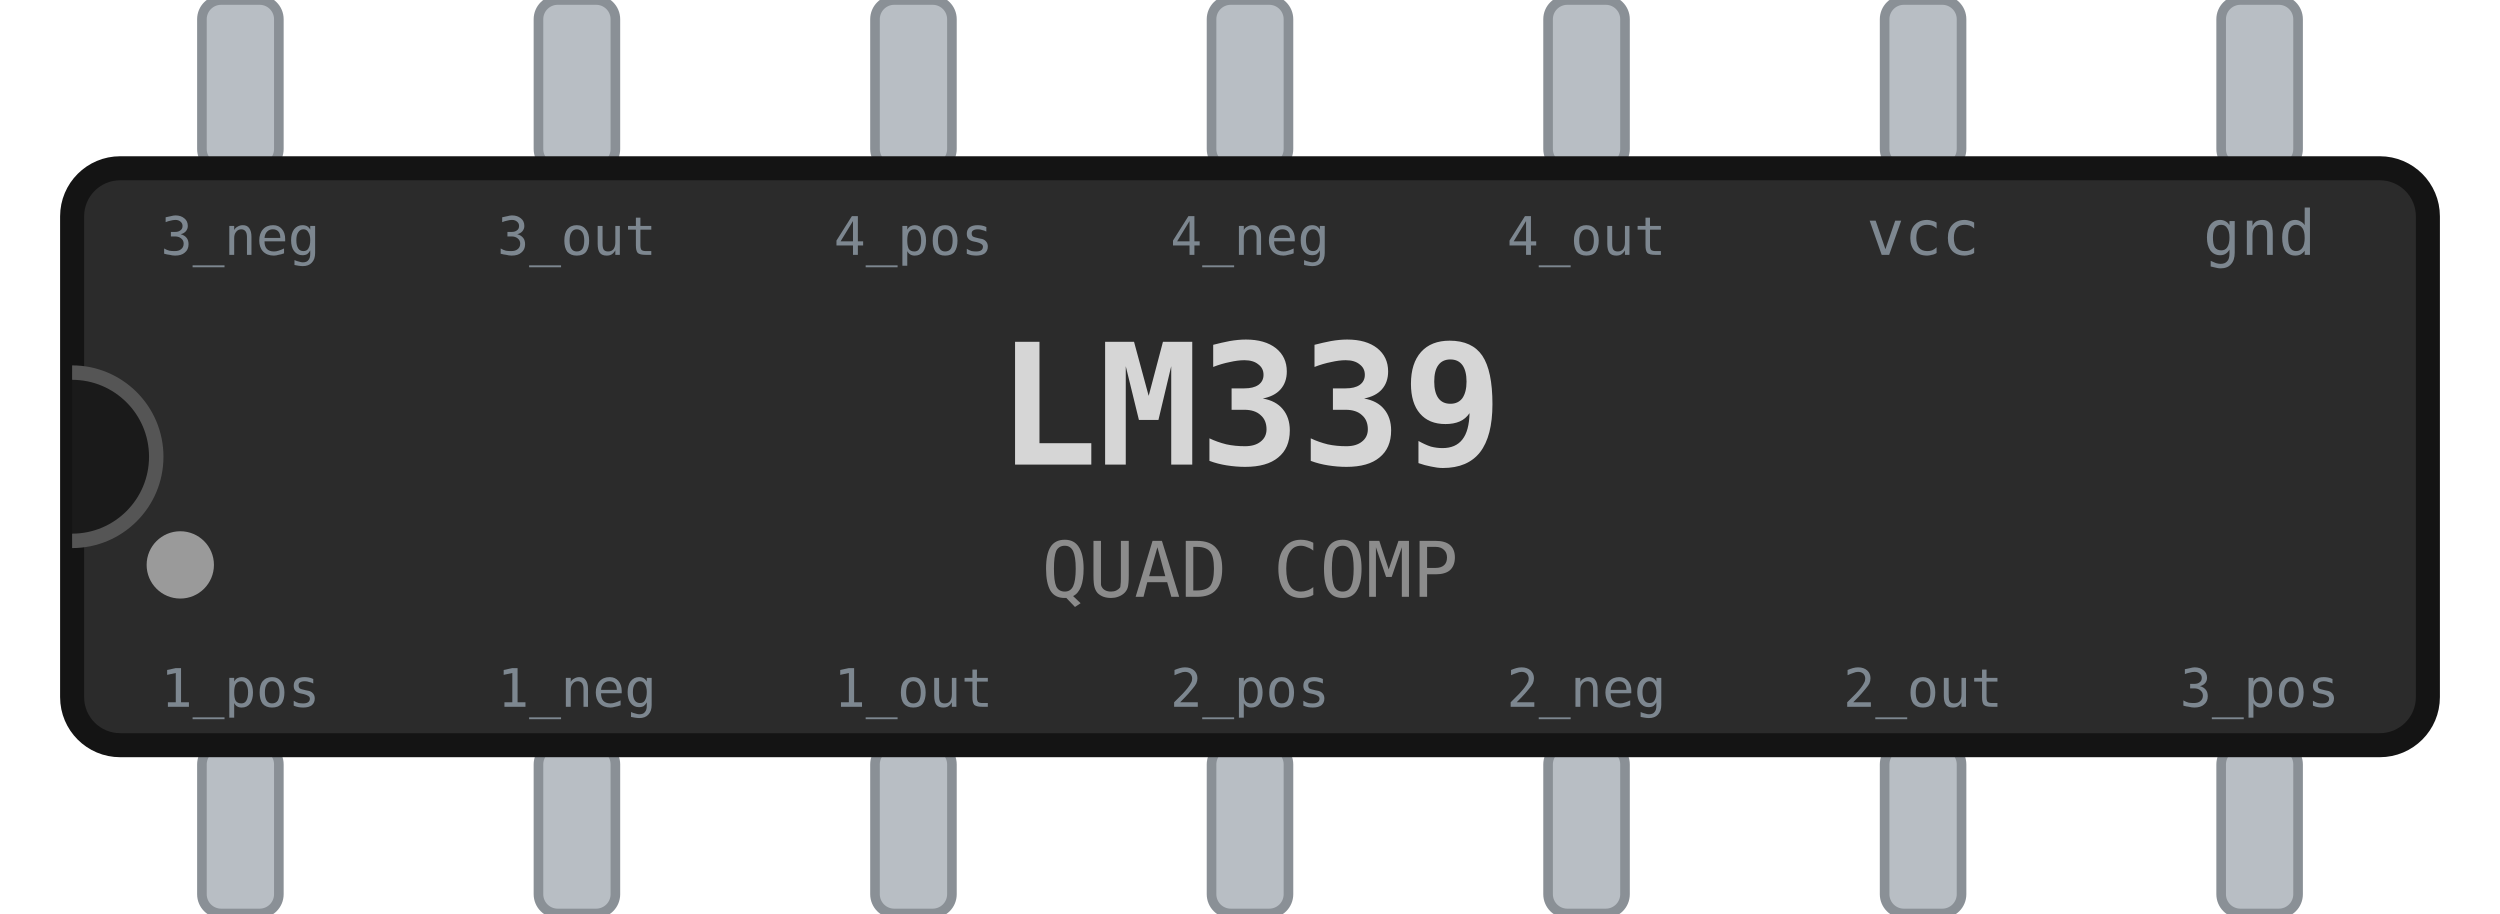
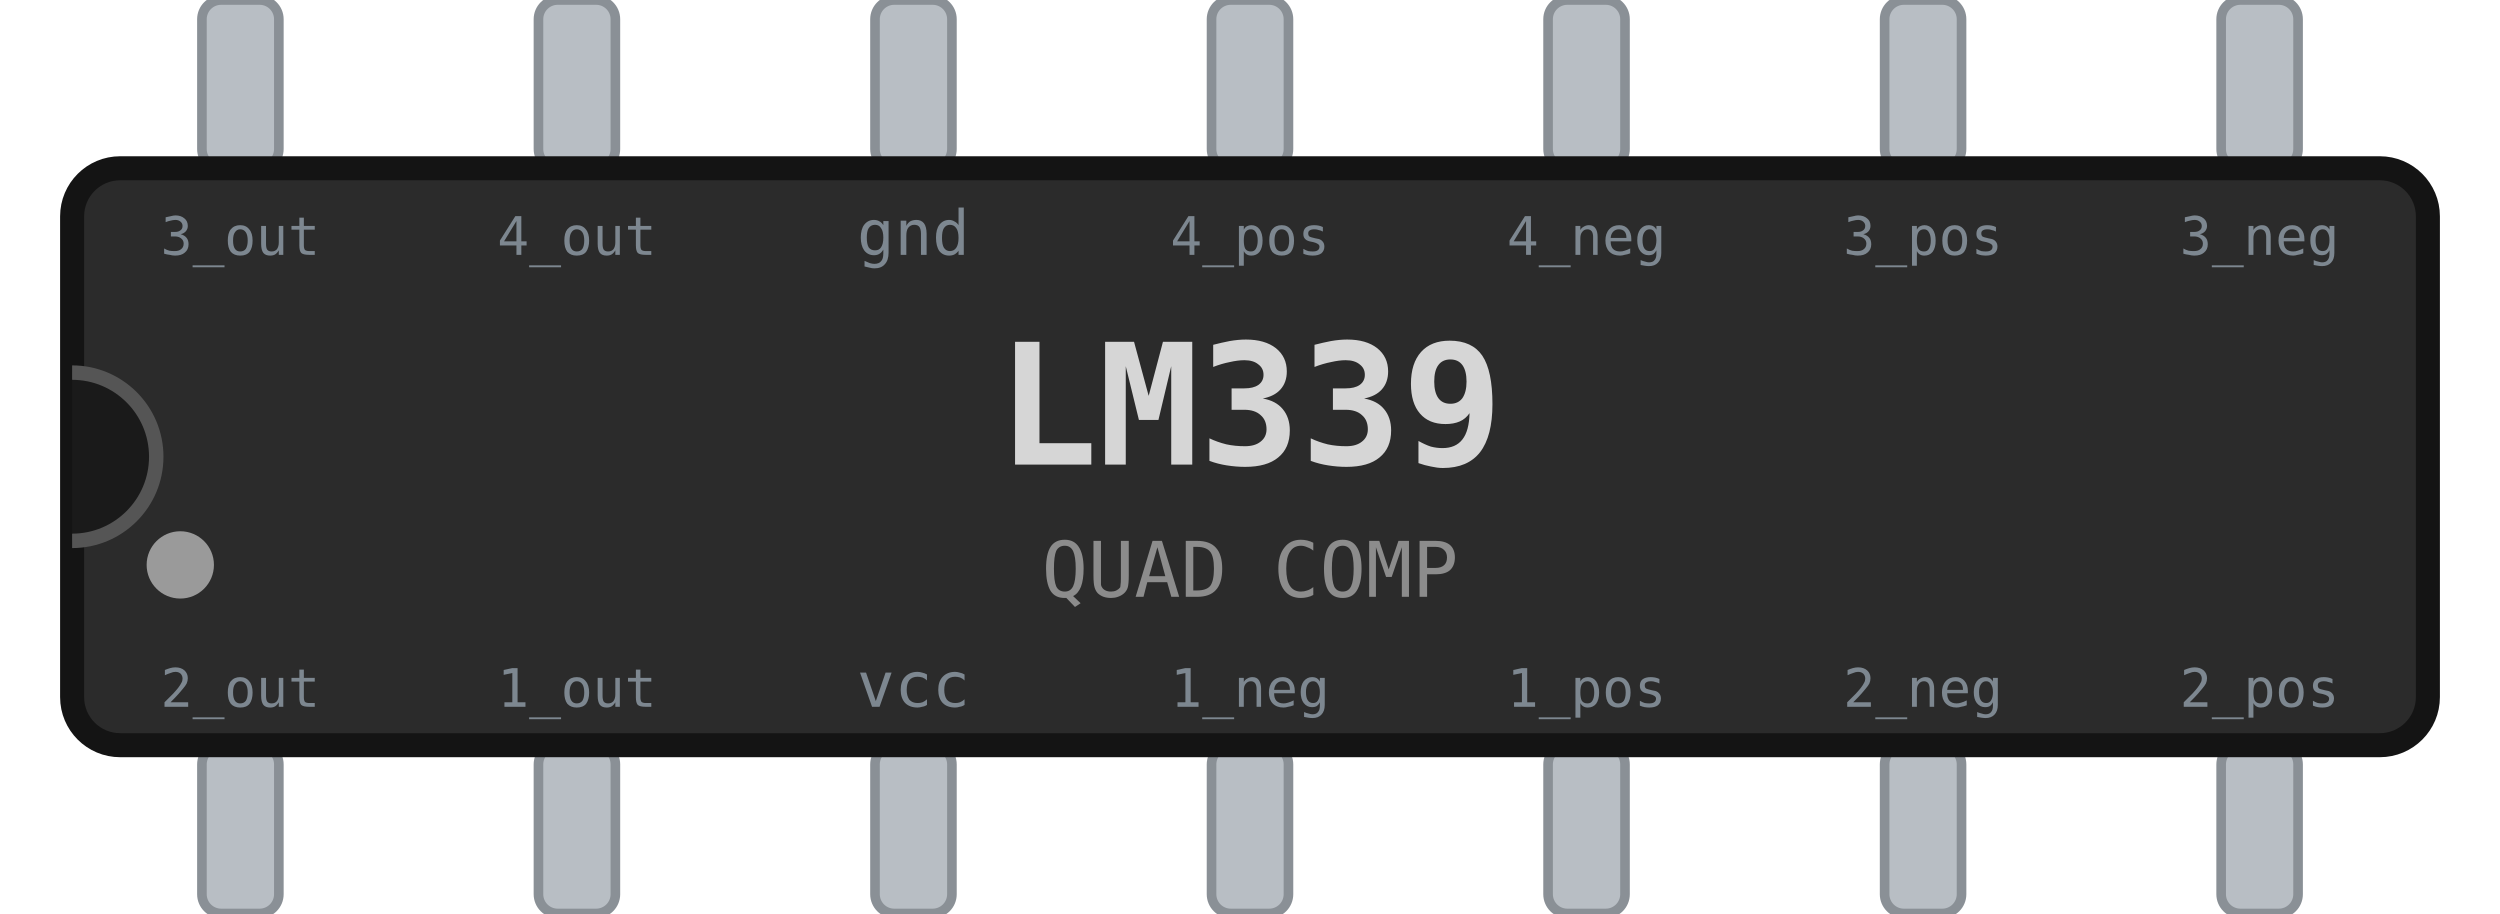
<svg xmlns="http://www.w3.org/2000/svg" viewBox="0 0 104 38" width="104" height="38">
  <rect x="8.4" y="31" width="3.2" height="7" rx="0.8" fill="#b8bec4" stroke="#8a9096" stroke-width="0.4" />
  <rect x="22.4" y="31" width="3.2" height="7" rx="0.8" fill="#b8bec4" stroke="#8a9096" stroke-width="0.4" />
  <rect x="36.4" y="31" width="3.2" height="7" rx="0.8" fill="#b8bec4" stroke="#8a9096" stroke-width="0.4" />
  <rect x="50.4" y="31" width="3.2" height="7" rx="0.8" fill="#b8bec4" stroke="#8a9096" stroke-width="0.4" />
  <rect x="64.4" y="31" width="3.2" height="7" rx="0.8" fill="#b8bec4" stroke="#8a9096" stroke-width="0.4" />
  <rect x="78.4" y="31" width="3.2" height="7" rx="0.8" fill="#b8bec4" stroke="#8a9096" stroke-width="0.4" />
  <rect x="92.4" y="31" width="3.2" height="7" rx="0.8" fill="#b8bec4" stroke="#8a9096" stroke-width="0.4" />
+   <rect x="92.4" y="0" width="3.2" height="7" rx="0.8" fill="#b8bec4" stroke="#8a9096" stroke-width="0.4" />
+   <rect x="78.4" y="0" width="3.2" height="7" rx="0.8" fill="#b8bec4" stroke="#8a9096" stroke-width="0.4" />
+   <rect x="64.4" y="0" width="3.2" height="7" rx="0.8" fill="#b8bec4" stroke="#8a9096" stroke-width="0.4" />
+   <rect x="50.4" y="0" width="3.2" height="7" rx="0.8" fill="#b8bec4" stroke="#8a9096" stroke-width="0.4" />
+   <rect x="36.4" y="0" width="3.2" height="7" rx="0.8" fill="#b8bec4" stroke="#8a9096" stroke-width="0.4" />
+   <rect x="22.4" y="0" width="3.2" height="7" rx="0.8" fill="#b8bec4" stroke="#8a9096" stroke-width="0.4" />
  <rect x="8.4" y="0" width="3.2" height="7" rx="0.8" fill="#b8bec4" stroke="#8a9096" stroke-width="0.4" />
-   <rect x="22.4" y="0" width="3.2" height="7" rx="0.8" fill="#b8bec4" stroke="#8a9096" stroke-width="0.4" />
-   <rect x="36.4" y="0" width="3.2" height="7" rx="0.8" fill="#b8bec4" stroke="#8a9096" stroke-width="0.4" />
-   <rect x="50.4" y="0" width="3.2" height="7" rx="0.8" fill="#b8bec4" stroke="#8a9096" stroke-width="0.4" />
-   <rect x="64.4" y="0" width="3.2" height="7" rx="0.8" fill="#b8bec4" stroke="#8a9096" stroke-width="0.4" />
-   <rect x="78.4" y="0" width="3.2" height="7" rx="0.8" fill="#b8bec4" stroke="#8a9096" stroke-width="0.4" />
-   <rect x="92.4" y="0" width="3.2" height="7" rx="0.8" fill="#b8bec4" stroke="#8a9096" stroke-width="0.4" />
  <rect x="3" y="7" width="98" height="24" rx="2" fill="#2b2b2b" stroke="#141414" stroke-width="1" />
  <path d="M3 15.5 A3.5 3.5 0 0 1 3 22.5" fill="#1a1a1a" stroke="#555" stroke-width="0.6" />
  <circle cx="7.5" cy="23.5" r="1.4" fill="#9a9a9a" />
  <text x="52" y="19.33" text-anchor="middle" font-family="monospace" font-size="7" font-weight="bold" fill="#d6d6d6">LM339</text>
  <text x="52" y="24.83" text-anchor="middle" font-family="monospace" font-size="3.2" fill="#8c8c8c">QUAD COMP</text>
-   <text x="10" y="29.4" text-anchor="middle" font-family="monospace" font-size="2.2" fill="#7d8790">1_pos</text>
-   <text x="24" y="29.4" text-anchor="middle" font-family="monospace" font-size="2.2" fill="#7d8790">1_neg</text>
-   <text x="38" y="29.4" text-anchor="middle" font-family="monospace" font-size="2.2" fill="#7d8790">1_out</text>
-   <text x="52" y="29.4" text-anchor="middle" font-family="monospace" font-size="2.2" fill="#7d8790">2_pos</text>
-   <text x="66" y="29.4" text-anchor="middle" font-family="monospace" font-size="2.2" fill="#7d8790">2_neg</text>
-   <text x="80" y="29.4" text-anchor="middle" font-family="monospace" font-size="2.2" fill="#7d8790">2_out</text>
-   <text x="94" y="29.4" text-anchor="middle" font-family="monospace" font-size="2.2" fill="#7d8790">3_pos</text>
-   <text x="10" y="10.6" text-anchor="middle" font-family="monospace" font-size="2.2" fill="#7d8790">3_neg</text>
-   <text x="24" y="10.6" text-anchor="middle" font-family="monospace" font-size="2.2" fill="#7d8790">3_out</text>
-   <text x="38" y="10.6" text-anchor="middle" font-family="monospace" font-size="2.2" fill="#7d8790">4_pos</text>
-   <text x="52" y="10.6" text-anchor="middle" font-family="monospace" font-size="2.2" fill="#7d8790">4_neg</text>
-   <text x="66" y="10.6" text-anchor="middle" font-family="monospace" font-size="2.2" fill="#7d8790">4_out</text>
-   <text x="80" y="10.6" text-anchor="middle" font-family="monospace" font-size="2.6" fill="#7d8790">vcc</text>
-   <text x="94" y="10.6" text-anchor="middle" font-family="monospace" font-size="2.6" fill="#7d8790">gnd</text>
+   <text x="10" y="29.4" text-anchor="middle" font-family="monospace" font-size="2.2" fill="#7d8790">2_out</text>
+   <text x="24" y="29.4" text-anchor="middle" font-family="monospace" font-size="2.2" fill="#7d8790">1_out</text>
+   <text x="38" y="29.4" text-anchor="middle" font-family="monospace" font-size="2.6" fill="#7d8790">vcc</text>
+   <text x="52" y="29.4" text-anchor="middle" font-family="monospace" font-size="2.2" fill="#7d8790">1_neg</text>
+   <text x="66" y="29.4" text-anchor="middle" font-family="monospace" font-size="2.2" fill="#7d8790">1_pos</text>
+   <text x="80" y="29.4" text-anchor="middle" font-family="monospace" font-size="2.2" fill="#7d8790">2_neg</text>
+   <text x="94" y="29.4" text-anchor="middle" font-family="monospace" font-size="2.2" fill="#7d8790">2_pos</text>
+   <text x="94" y="10.6" text-anchor="middle" font-family="monospace" font-size="2.2" fill="#7d8790">3_neg</text>
+   <text x="80" y="10.6" text-anchor="middle" font-family="monospace" font-size="2.2" fill="#7d8790">3_pos</text>
+   <text x="66" y="10.6" text-anchor="middle" font-family="monospace" font-size="2.2" fill="#7d8790">4_neg</text>
+   <text x="52" y="10.6" text-anchor="middle" font-family="monospace" font-size="2.2" fill="#7d8790">4_pos</text>
+   <text x="38" y="10.6" text-anchor="middle" font-family="monospace" font-size="2.6" fill="#7d8790">gnd</text>
+   <text x="24" y="10.6" text-anchor="middle" font-family="monospace" font-size="2.2" fill="#7d8790">4_out</text>
+   <text x="10" y="10.6" text-anchor="middle" font-family="monospace" font-size="2.2" fill="#7d8790">3_out</text>
</svg>
